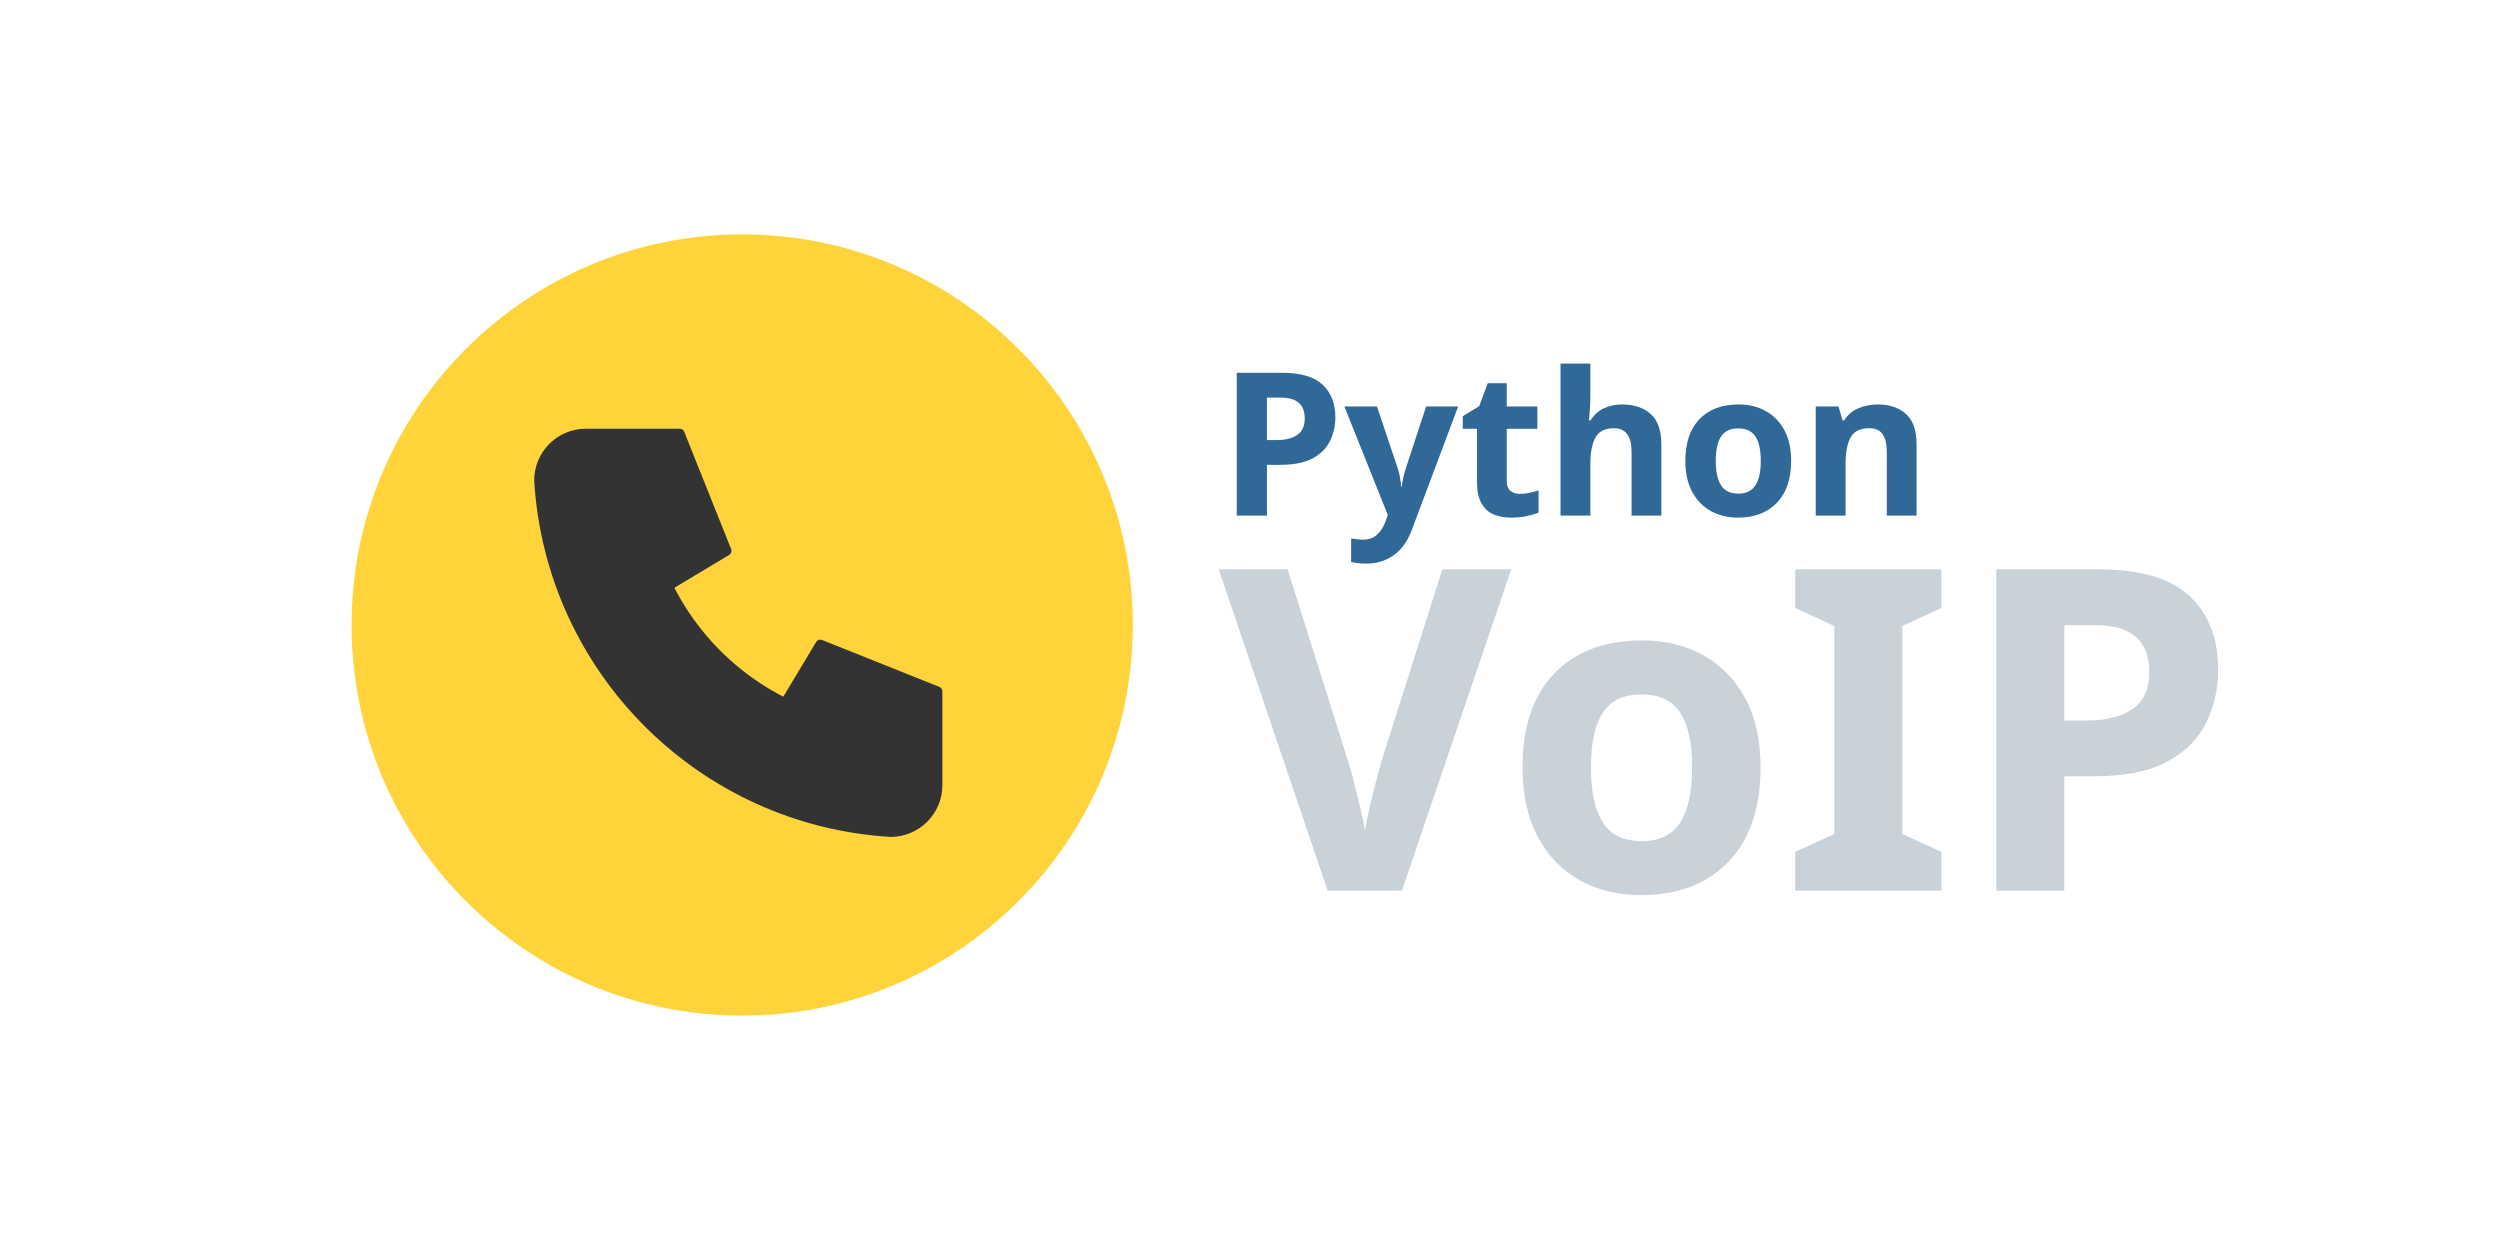
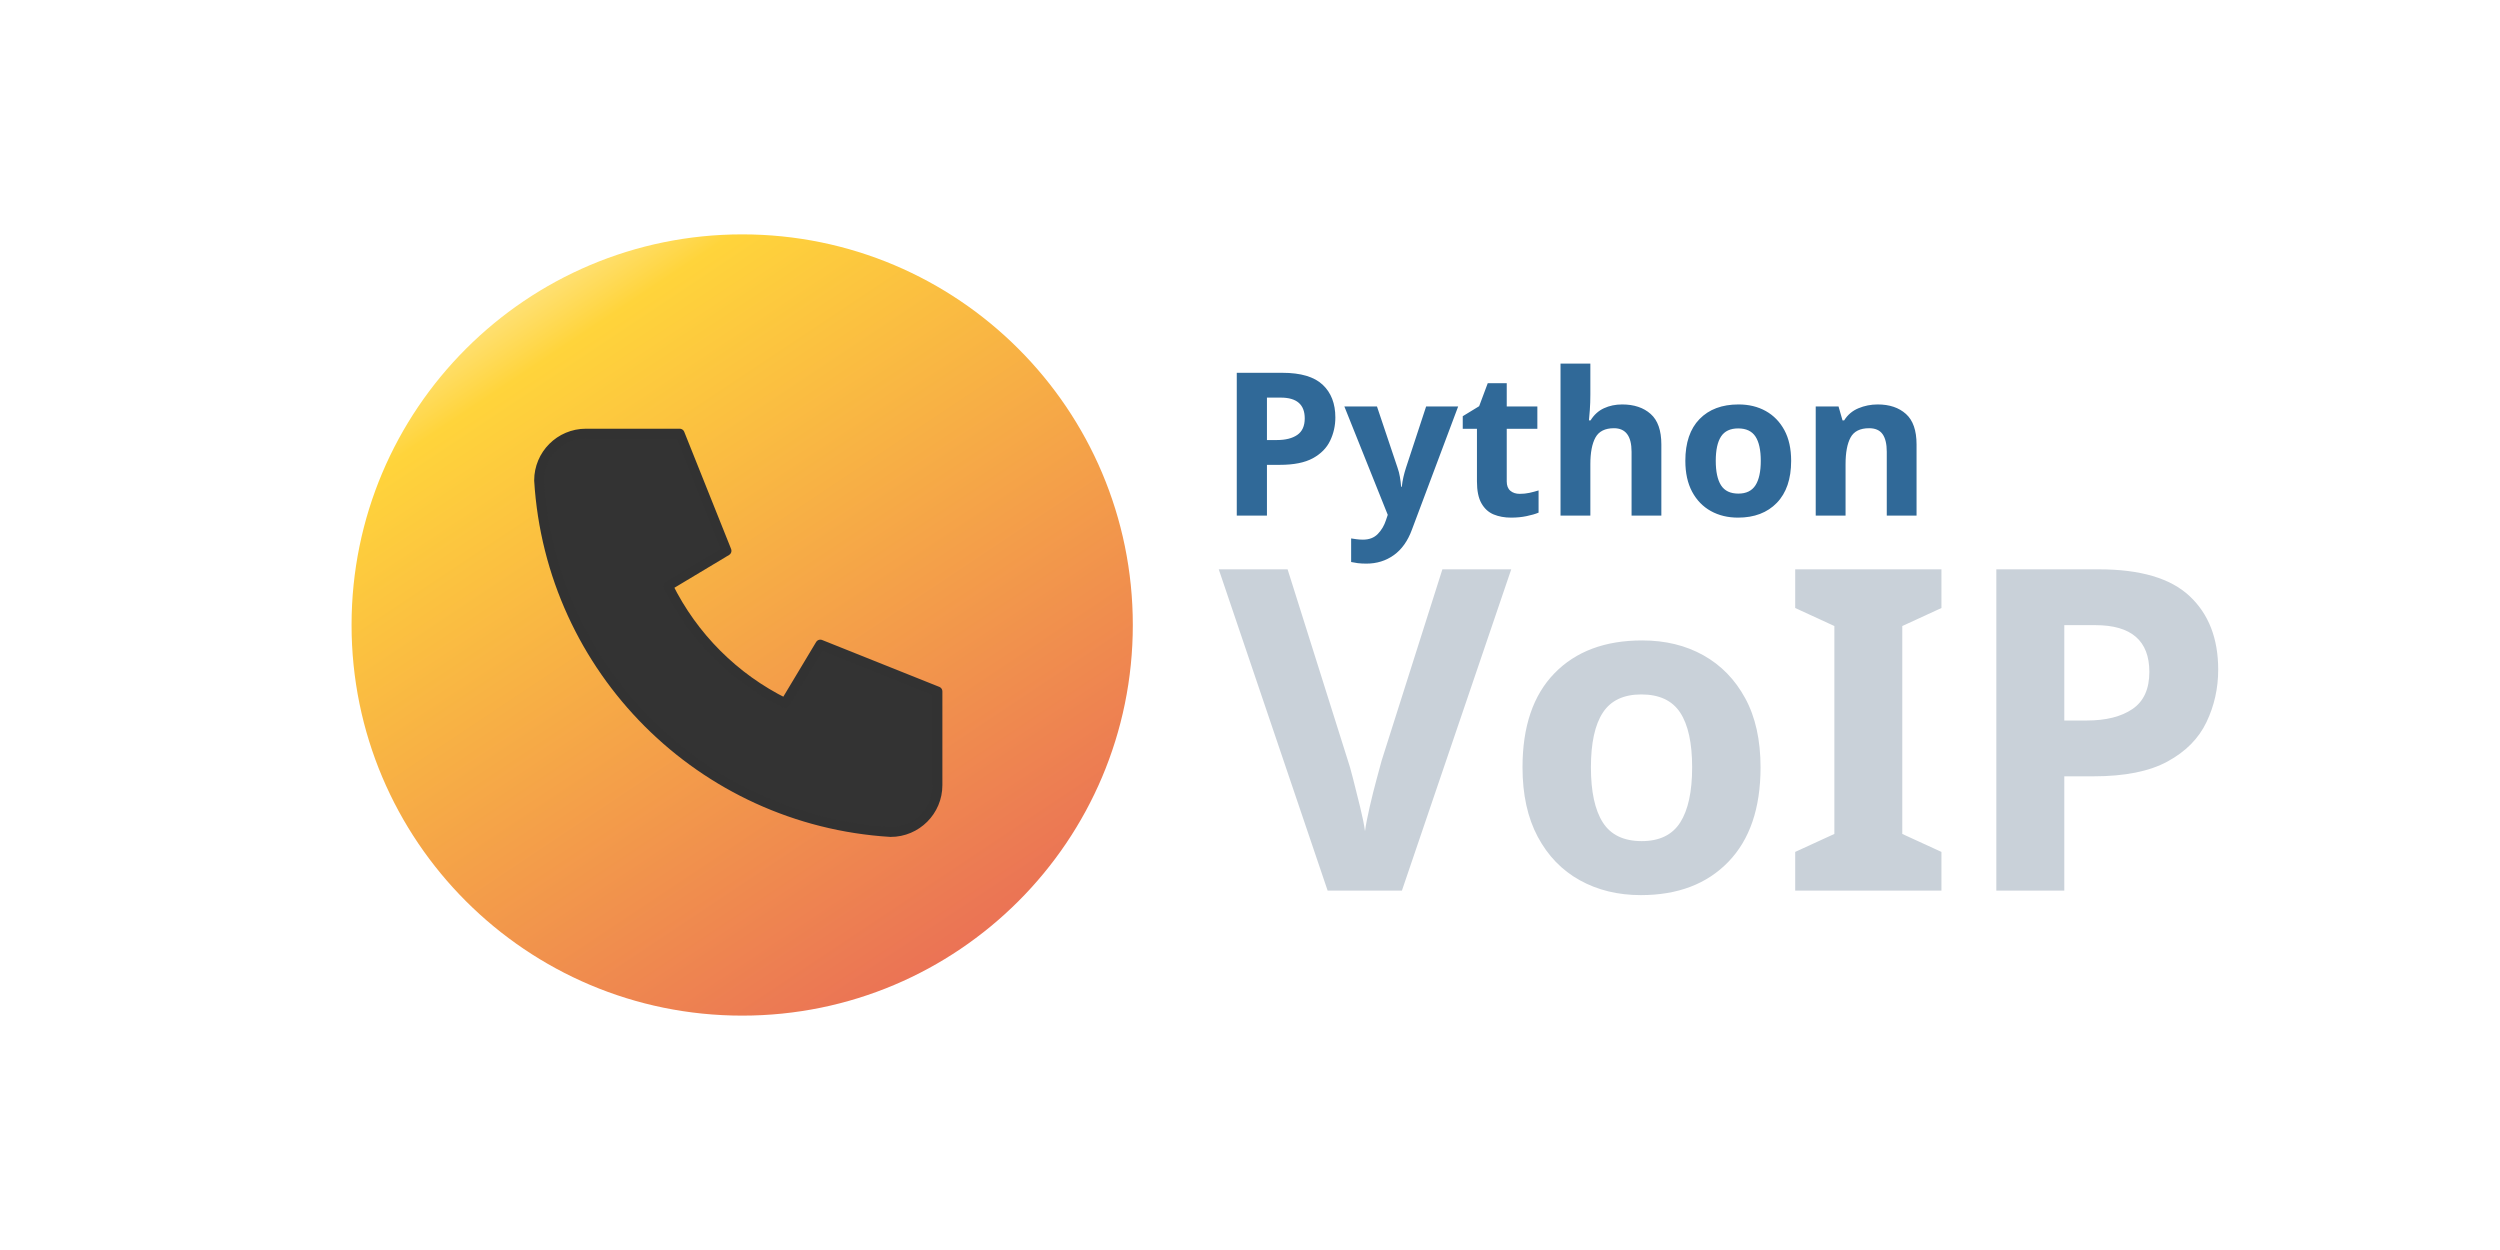
- <svg xmlns="http://www.w3.org/2000/svg" width="640" height="320" font-family="Segoe UI, system-ui, sans-serif" viewBox="0 0 1280 640">
+ <svg xmlns="http://www.w3.org/2000/svg" width="640" height="320" font-family="Segoe UI, system-ui, sans-serif" viewBox="0 0 1280 640" fill="black">
+   <defs>
+     <linearGradient id="grad1" x1="0%" x2="100%" y1="0%" y2="150%">
+       <stop offset="0%" stop-color="white" />
+       <stop offset="15%" stop-color="#FFD43B" />
+       <stop offset="100%" stop-color="#d36" />
+     </linearGradient>
+   </defs>
  <g transform="translate(120)">
-     <circle cx="260" cy="320" r="200" fill="#ffd43b" />
-     <path fill="#333" stroke="#333" stroke-linecap="round" stroke-linejoin="round" stroke-width="5" d="M180 222h48l24 60-30 18a132 132 0 0 0 60 60l18-30 60 24v48a24 24 0 0 1-24 24 192 192 0 0 1-180-180 24 24 0 0 1 24-24" />
+     <circle cx="260" cy="320" r="200" fill="url(#grad1)" />
+     <path fill="#333" stroke="#323232" stroke-linecap="round" stroke-linejoin="round" stroke-width="5" d="M180 222h48l24 60-30 18a132 132 0 0 0 60 60l18-30 60 24v48a24 24 0 0 1-24 24 192 192 0 0 1-180-180 24 24 0 0 1 24-24" />
    <text x="240" y="90" fill="#306998" font-size="64" font-weight="bold" transform="matrix(1.6 0 0 1.6 120 120)">
      Python
    </text>
    <text x="240" y="210" fill="#c9d1d9" font-size="144" font-weight="bold" transform="matrix(1.6 0 0 1.6 120 120)">
      VoIP
    </text>
  </g>
</svg>
